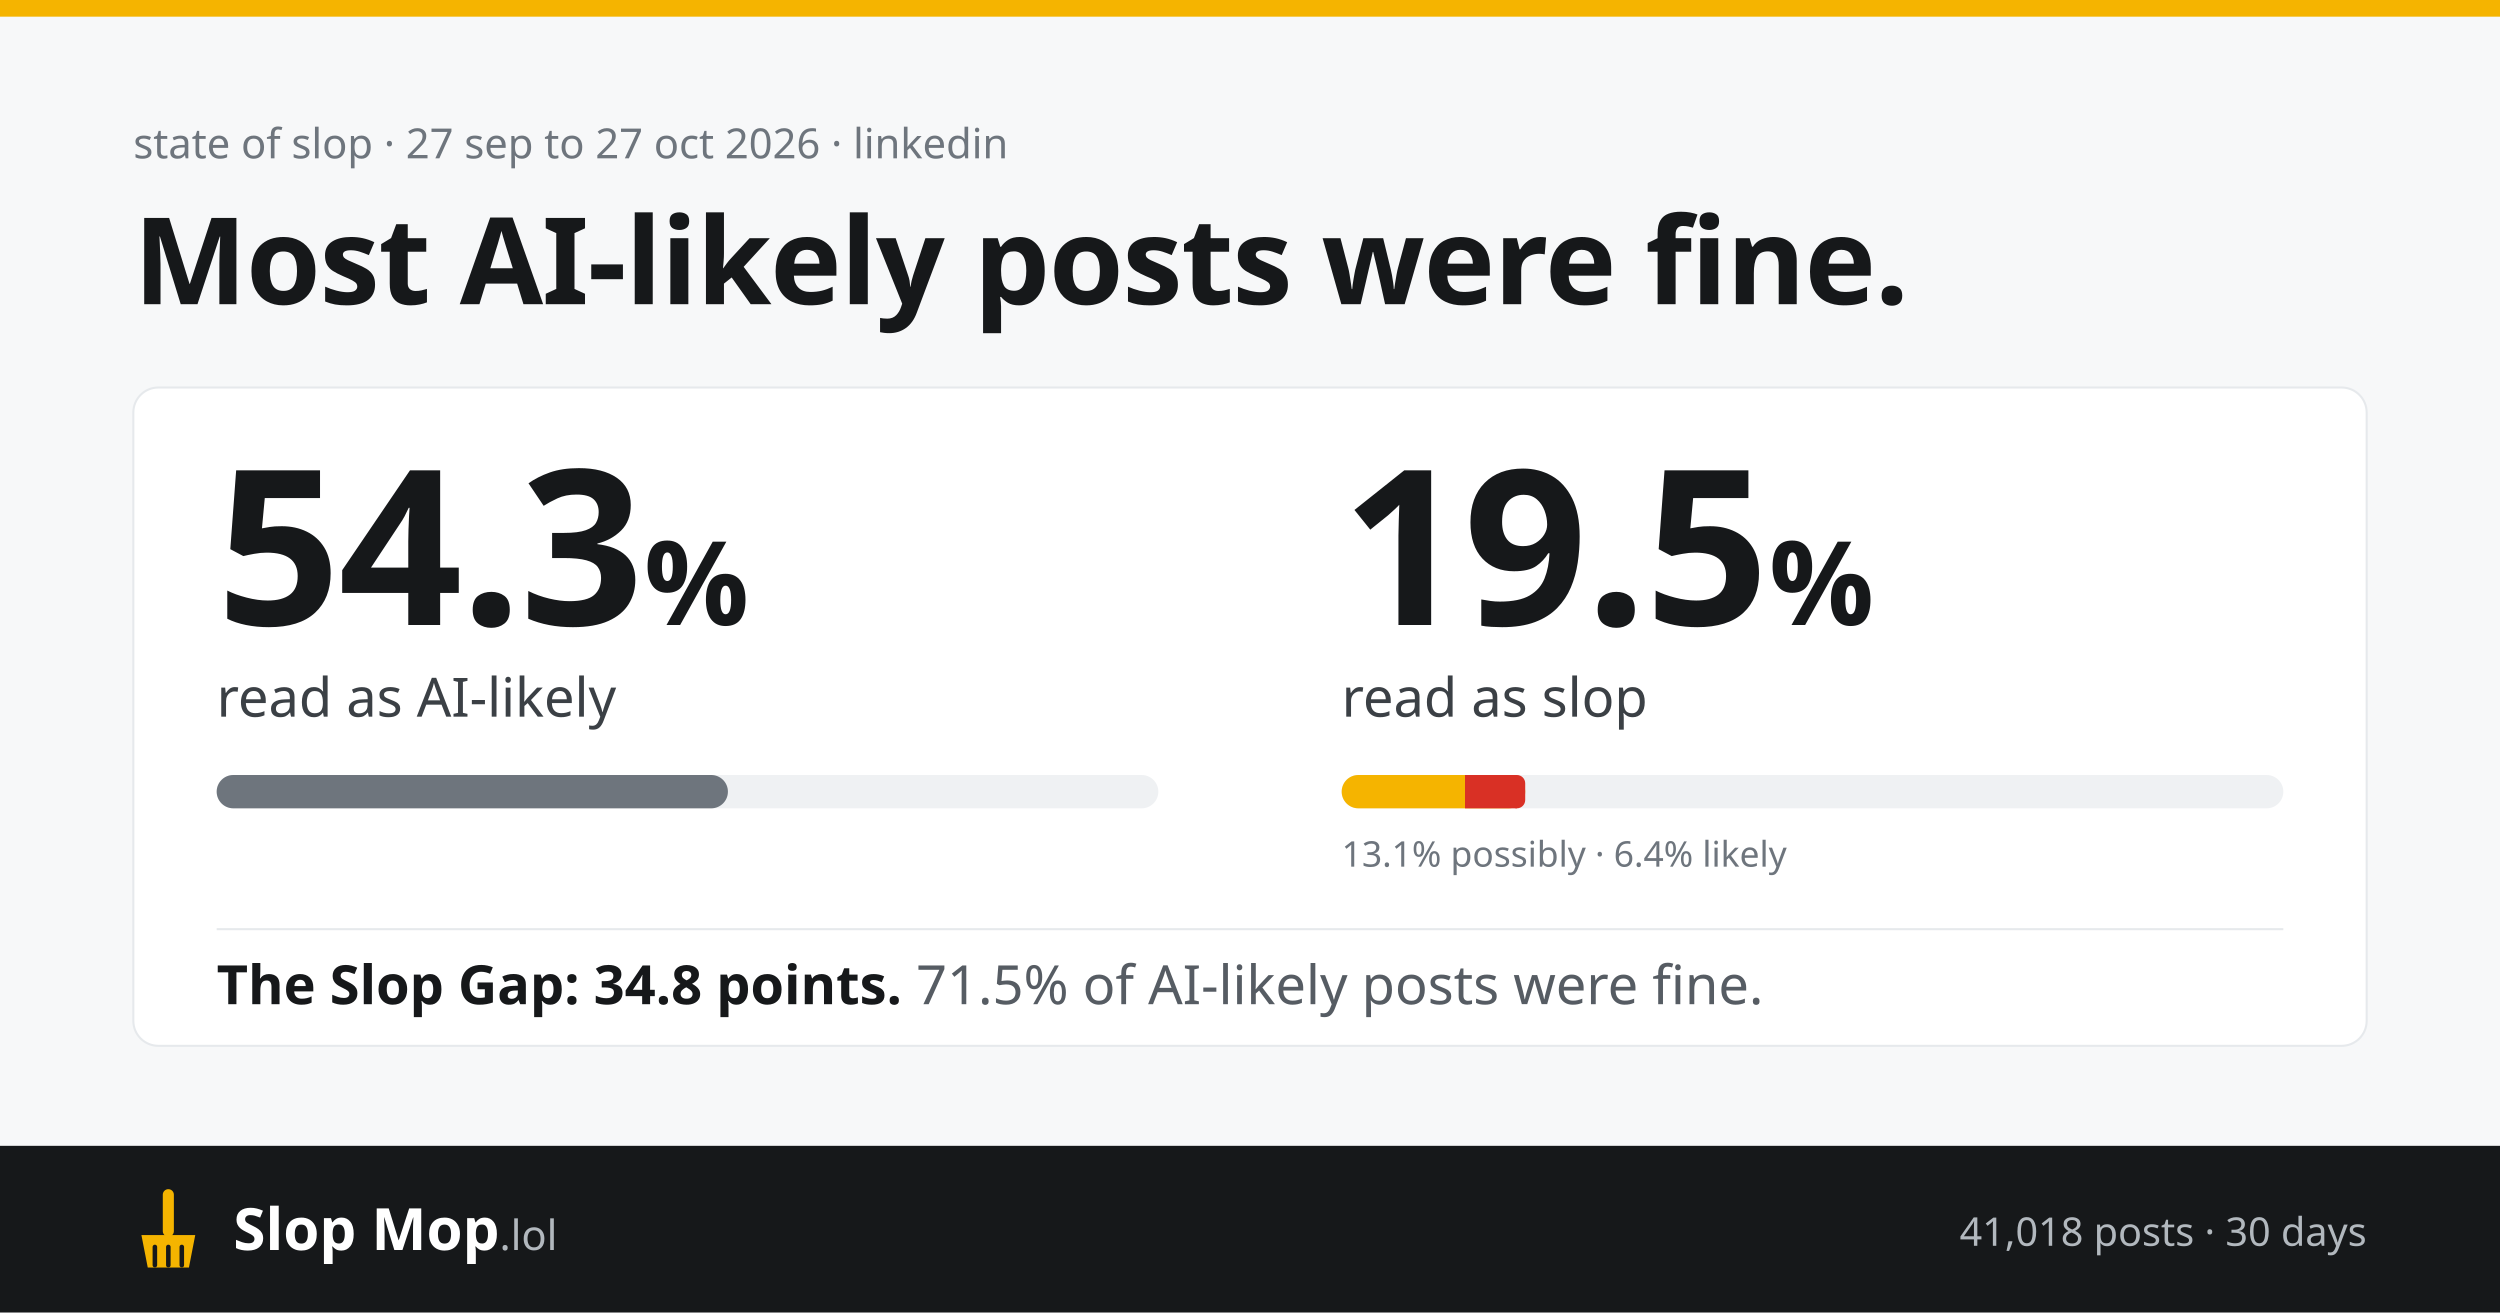
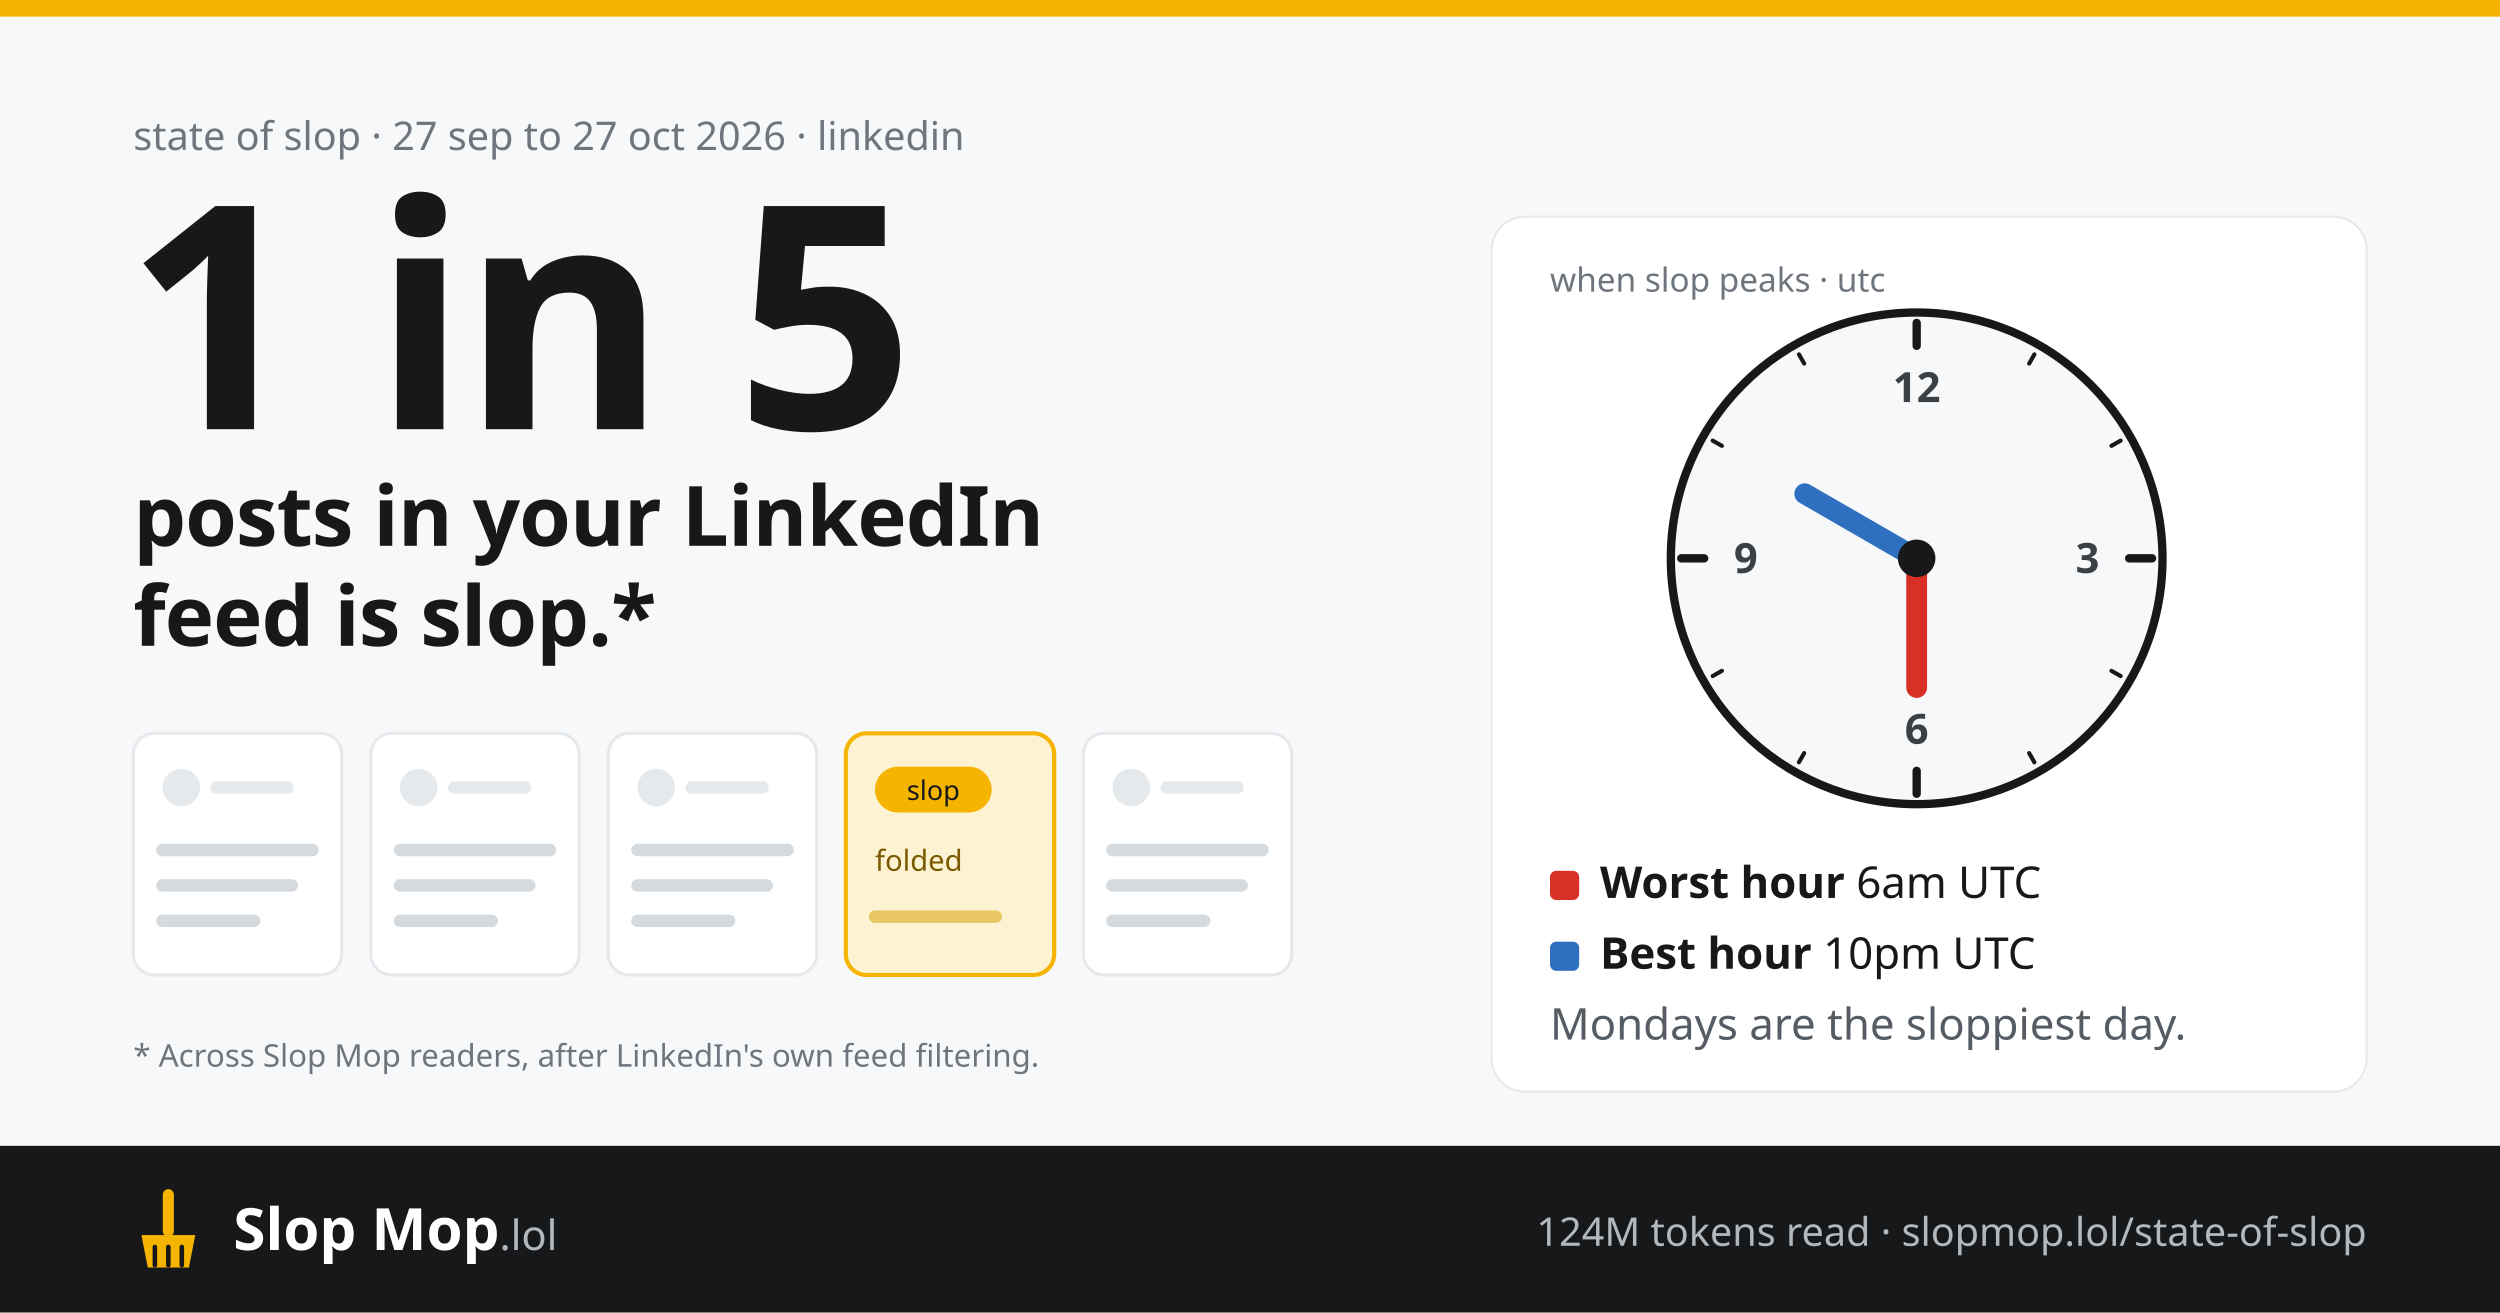
<svg xmlns="http://www.w3.org/2000/svg" width="1200" height="630" viewBox="0 0 1200 630">
  <rect width="1200" height="630" fill="#F7F8F9" />
  <rect width="1200" height="8" fill="#F5B400" />
-   <text x="64" y="76" font-family="JetBrains Mono" font-size="20" fill="#6E757D">state of slop · 27 sep to 27 oct 2026 · linkedin</text>
-   <text x="64" y="146" font-family="Archivo" font-weight="700" font-size="58" letter-spacing="-0.6" fill="#16181A">Most AI-likely posts were fine.</text>
-   <rect x="64" y="186" width="1072" height="316" rx="12" fill="#FFFFFF" stroke="#E6E9EC" />
-   <text x="104" y="300" font-family="Archivo" font-weight="700" font-size="104" letter-spacing="-1" fill="#16181A">54.3<tspan font-size="56">%</tspan>
-   </text>
-   <text x="104" y="344" font-family="Archivo" font-weight="500" font-size="26" fill="#3B4045">read as AI-likely</text>
-   <rect x="104" y="372" width="452" height="16" rx="8" fill="#EFF1F3" />
-   <rect x="104" y="372" width="245.4" height="16" rx="8" fill="#6E757D" />
-   <text x="644" y="300" font-family="Archivo" font-weight="700" font-size="104" letter-spacing="-1" fill="#16181A">19.5<tspan font-size="56">%</tspan>
-   </text>
-   <text x="644" y="344" font-family="Archivo" font-weight="500" font-size="26" fill="#3B4045">read as slop</text>
-   <rect x="644" y="372" width="452" height="16" rx="8" fill="#EFF1F3" />
-   <rect x="644" y="372" width="88.1" height="16" rx="8" fill="#F5B400" />
-   <rect x="703.2" y="372" width="24.9" height="16" fill="#D93025" />
-   <rect x="724.1" y="372" width="8" height="16" rx="4" fill="#D93025" />
-   <text x="644" y="416" font-family="JetBrains Mono" font-size="17" fill="#6E757D">13.1% possibly · 6.4% likely</text>
-   <line x1="104" y1="446" x2="1096" y2="446" stroke="#E6E9EC" />
-   <text x="104" y="482" font-family="Archivo" font-weight="600" font-size="26" fill="#16181A">The Slop Gap: 34.8 points. <tspan font-weight="400" fill="#565C63">71.5% of AI-likely posts were fine.</tspan>
-   </text>
+   <text x="64" y="72" font-family="JetBrains Mono" font-size="19" fill="#6E757D">state of slop · 27 sep to 27 oct 2026 · linkedin</text>
+   <text x="60" y="206" font-family="Archivo" font-weight="700" font-size="150" letter-spacing="-3" fill="#16181A">1 in 5</text>
+   <text x="64" y="262" font-family="Archivo" font-weight="600" font-size="40" letter-spacing="-0.4" fill="#16181A">posts in your LinkedIn</text>
+   <text x="64" y="310" font-family="Archivo" font-weight="600" font-size="40" letter-spacing="-0.4" fill="#16181A">feed is slop.*</text>
+   <rect x="64" y="352" width="100" height="116" rx="10" fill="#FFFFFF" stroke="#E6E9EC" stroke-width="1.5" />
+   <circle cx="87" cy="378" r="9" fill="#E6E9EC" />
+   <path d="M104 378 h34" stroke="#E6E9EC" stroke-width="6" stroke-linecap="round" />
+   <path d="M78 408 h72" stroke="#D5DADF" stroke-width="6" stroke-linecap="round" />
+   <path d="M78 425 h62" stroke="#D5DADF" stroke-width="6" stroke-linecap="round" />
+   <path d="M78 442 h44" stroke="#D5DADF" stroke-width="6" stroke-linecap="round" />
+   <rect x="178" y="352" width="100" height="116" rx="10" fill="#FFFFFF" stroke="#E6E9EC" stroke-width="1.5" />
+   <circle cx="201" cy="378" r="9" fill="#E6E9EC" />
+   <path d="M218 378 h34" stroke="#E6E9EC" stroke-width="6" stroke-linecap="round" />
+   <path d="M192 408 h72" stroke="#D5DADF" stroke-width="6" stroke-linecap="round" />
+   <path d="M192 425 h62" stroke="#D5DADF" stroke-width="6" stroke-linecap="round" />
+   <path d="M192 442 h44" stroke="#D5DADF" stroke-width="6" stroke-linecap="round" />
+   <rect x="292" y="352" width="100" height="116" rx="10" fill="#FFFFFF" stroke="#E6E9EC" stroke-width="1.5" />
+   <circle cx="315" cy="378" r="9" fill="#E6E9EC" />
+   <path d="M332 378 h34" stroke="#E6E9EC" stroke-width="6" stroke-linecap="round" />
+   <path d="M306 408 h72" stroke="#D5DADF" stroke-width="6" stroke-linecap="round" />
+   <path d="M306 425 h62" stroke="#D5DADF" stroke-width="6" stroke-linecap="round" />
+   <path d="M306 442 h44" stroke="#D5DADF" stroke-width="6" stroke-linecap="round" />
+   <rect x="406" y="352" width="100" height="116" rx="10" fill="#FDF3D3" stroke="#F5B400" stroke-width="2" />
+   <rect x="420" y="368" width="56" height="22" rx="11" fill="#F5B400" />
+   <text x="448" y="384" text-anchor="middle" font-family="JetBrains Mono" font-weight="500" font-size="13" fill="#16181A">slop</text>
+   <text x="420" y="418" font-family="Archivo" font-weight="500" font-size="14" fill="#7A5A00">folded</text>
+   <path d="M420 440 h58" stroke="#E9C766" stroke-width="6" stroke-linecap="round" />
+   <rect x="520" y="352" width="100" height="116" rx="10" fill="#FFFFFF" stroke="#E6E9EC" stroke-width="1.5" />
+   <circle cx="543" cy="378" r="9" fill="#E6E9EC" />
+   <path d="M560 378 h34" stroke="#E6E9EC" stroke-width="6" stroke-linecap="round" />
+   <path d="M534 408 h72" stroke="#D5DADF" stroke-width="6" stroke-linecap="round" />
+   <path d="M534 425 h62" stroke="#D5DADF" stroke-width="6" stroke-linecap="round" />
+   <path d="M534 442 h44" stroke="#D5DADF" stroke-width="6" stroke-linecap="round" />
+   <text x="64" y="512" font-family="JetBrains Mono" font-size="15" fill="#6E757D">* Across Slop Mop readers, after LinkedIn's own feed filtering.</text>
+   <rect x="716" y="104" width="420" height="420" rx="16" fill="#FFFFFF" stroke="#E6E9EC" />
+   <text x="744" y="140" font-family="JetBrains Mono" font-size="16" fill="#6E757D">when slop peaks · utc</text>
+   <circle cx="920" cy="268" r="118" fill="#F7F8F9" stroke="#16181A" stroke-width="4" />
+   <line x1="920.0" y1="166.0" x2="920.0" y2="155.0" stroke="#16181A" stroke-width="4" stroke-linecap="round" />
+   <line x1="974.0" y1="174.5" x2="976.5" y2="170.1" stroke="#16181A" stroke-width="2" stroke-linecap="round" />
+   <line x1="1013.5" y1="214.0" x2="1017.9" y2="211.5" stroke="#16181A" stroke-width="2" stroke-linecap="round" />
+   <line x1="1022.0" y1="268.0" x2="1033.0" y2="268.0" stroke="#16181A" stroke-width="4" stroke-linecap="round" />
+   <line x1="1013.5" y1="322.0" x2="1017.9" y2="324.5" stroke="#16181A" stroke-width="2" stroke-linecap="round" />
+   <line x1="974.0" y1="361.5" x2="976.5" y2="365.9" stroke="#16181A" stroke-width="2" stroke-linecap="round" />
+   <line x1="920.0" y1="370.0" x2="920.0" y2="381.0" stroke="#16181A" stroke-width="4" stroke-linecap="round" />
+   <line x1="866.0" y1="361.5" x2="863.5" y2="365.9" stroke="#16181A" stroke-width="2" stroke-linecap="round" />
+   <line x1="826.5" y1="322.0" x2="822.1" y2="324.5" stroke="#16181A" stroke-width="2" stroke-linecap="round" />
+   <line x1="818.0" y1="268.0" x2="807.0" y2="268.0" stroke="#16181A" stroke-width="4" stroke-linecap="round" />
+   <line x1="826.5" y1="214.0" x2="822.1" y2="211.5" stroke="#16181A" stroke-width="2" stroke-linecap="round" />
+   <line x1="866.0" y1="174.5" x2="863.5" y2="170.1" stroke="#16181A" stroke-width="2" stroke-linecap="round" />
+   <text x="920.0" y="193.0" text-anchor="middle" font-family="Archivo" font-weight="600" font-size="20" fill="#3B4045">12</text>
+   <text x="1002.0" y="275.0" text-anchor="middle" font-family="Archivo" font-weight="600" font-size="20" fill="#3B4045">3</text>
+   <text x="920.0" y="357.0" text-anchor="middle" font-family="Archivo" font-weight="600" font-size="20" fill="#3B4045">6</text>
+   <text x="838.0" y="275.0" text-anchor="middle" font-family="Archivo" font-weight="600" font-size="20" fill="#3B4045">9</text>
+   <line x1="920" y1="268" x2="866.3" y2="237.0" stroke="#2F6FBF" stroke-width="10" stroke-linecap="round" />
+   <line x1="920" y1="268" x2="920.0" y2="330.0" stroke="#D93025" stroke-width="10" stroke-linecap="round" />
+   <circle cx="920" cy="268" r="9" fill="#16181A" />
+   <rect x="744" y="418" width="14" height="14" rx="3" fill="#D93025" />
+   <text x="768" y="431" font-family="Archivo" font-size="21" fill="#16181A">
+     <tspan font-weight="700">Worst hour</tspan> 6am UTC</text>
+   <rect x="744" y="452" width="14" height="14" rx="3" fill="#2F6FBF" />
+   <text x="768" y="465" font-family="Archivo" font-size="21" fill="#16181A">
+     <tspan font-weight="700">Best hour</tspan> 10pm UTC</text>
+   <text x="744" y="499" font-family="Archivo" font-size="21" fill="#565C63">Mondays are the sloppiest day.</text>
  <rect y="550" width="1200" height="80" fill="#16181A" />
  <g transform="translate(58 567) scale(1.9)">
    <rect x="10.6" y="2" width="2.8" height="12" rx="1.4" fill="#F5B400" />
    <path d="M5.2 13.6h13.6l-1.6 8.2H6.8z" fill="#F5B400" />
    <path d="M8.6 16.6v4.6M12 16.6v4.6M15.4 16.6v4.6" stroke="#16181A" stroke-width="1.15" stroke-linecap="round" />
  </g>
  <text x="112" y="600" font-family="Archivo" font-weight="600" font-size="28" fill="#FFFFFF">Slop Mop<tspan font-family="JetBrains Mono" font-weight="400" font-size="20" fill="#B2B8BE"> .lol</tspan>
  </text>
-   <text x="1136" y="598" text-anchor="end" font-family="JetBrains Mono" font-size="19" fill="#B2B8BE">41,018 posts · 30 days</text>
+   <text x="1136" y="598" text-anchor="end" font-family="JetBrains Mono" font-size="19" fill="#B2B8BE">124M tokens read · slopmop.lol/state-of-slop</text>
</svg>
